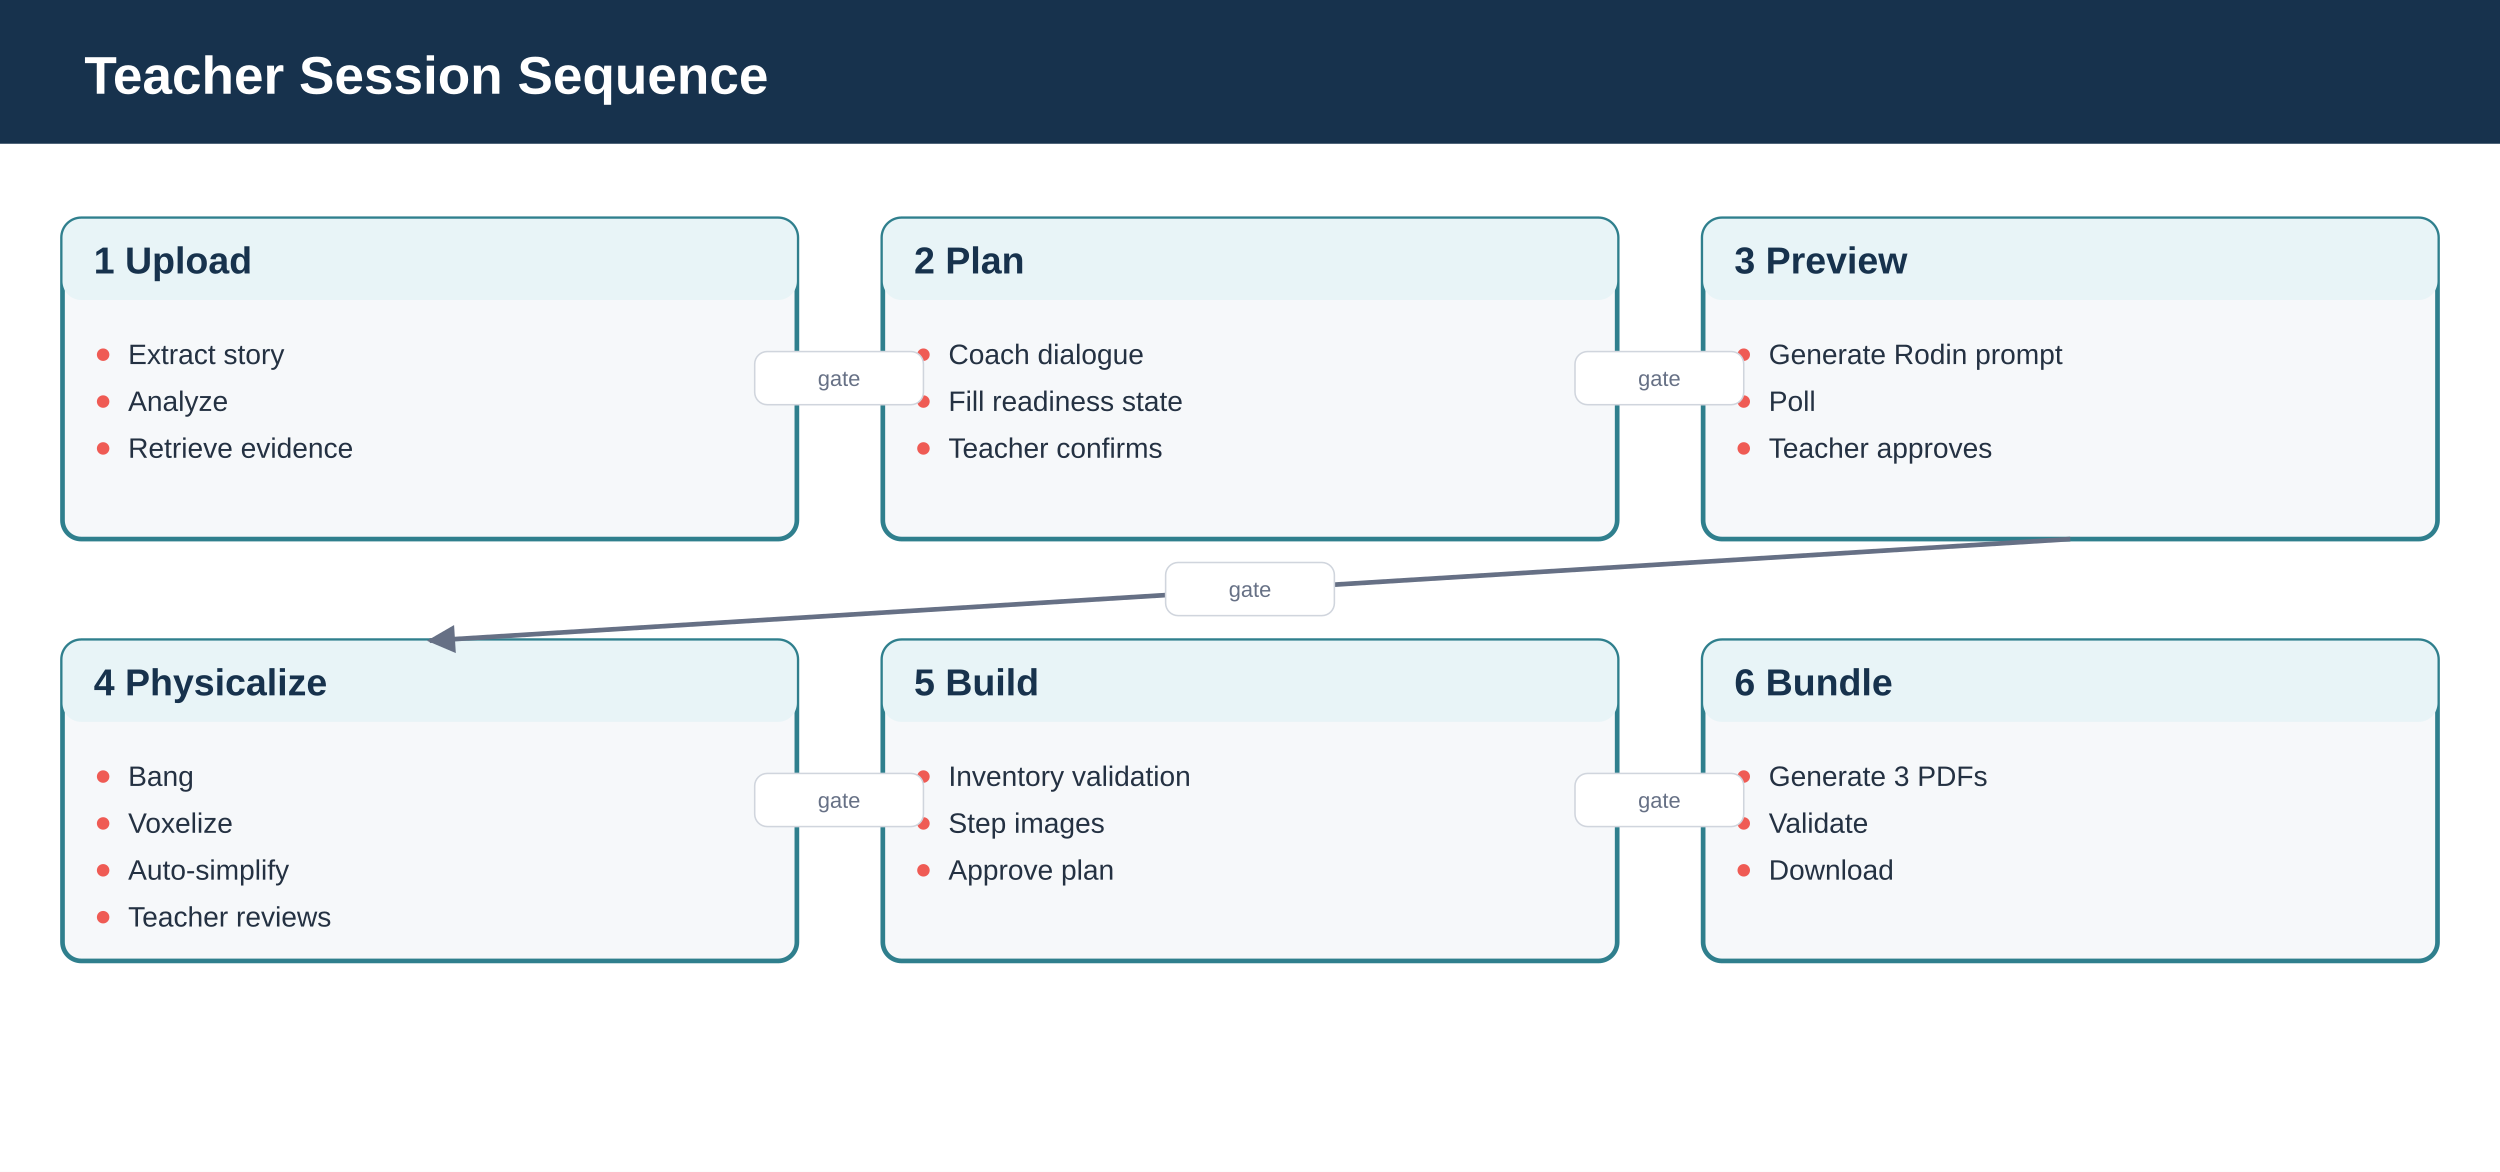
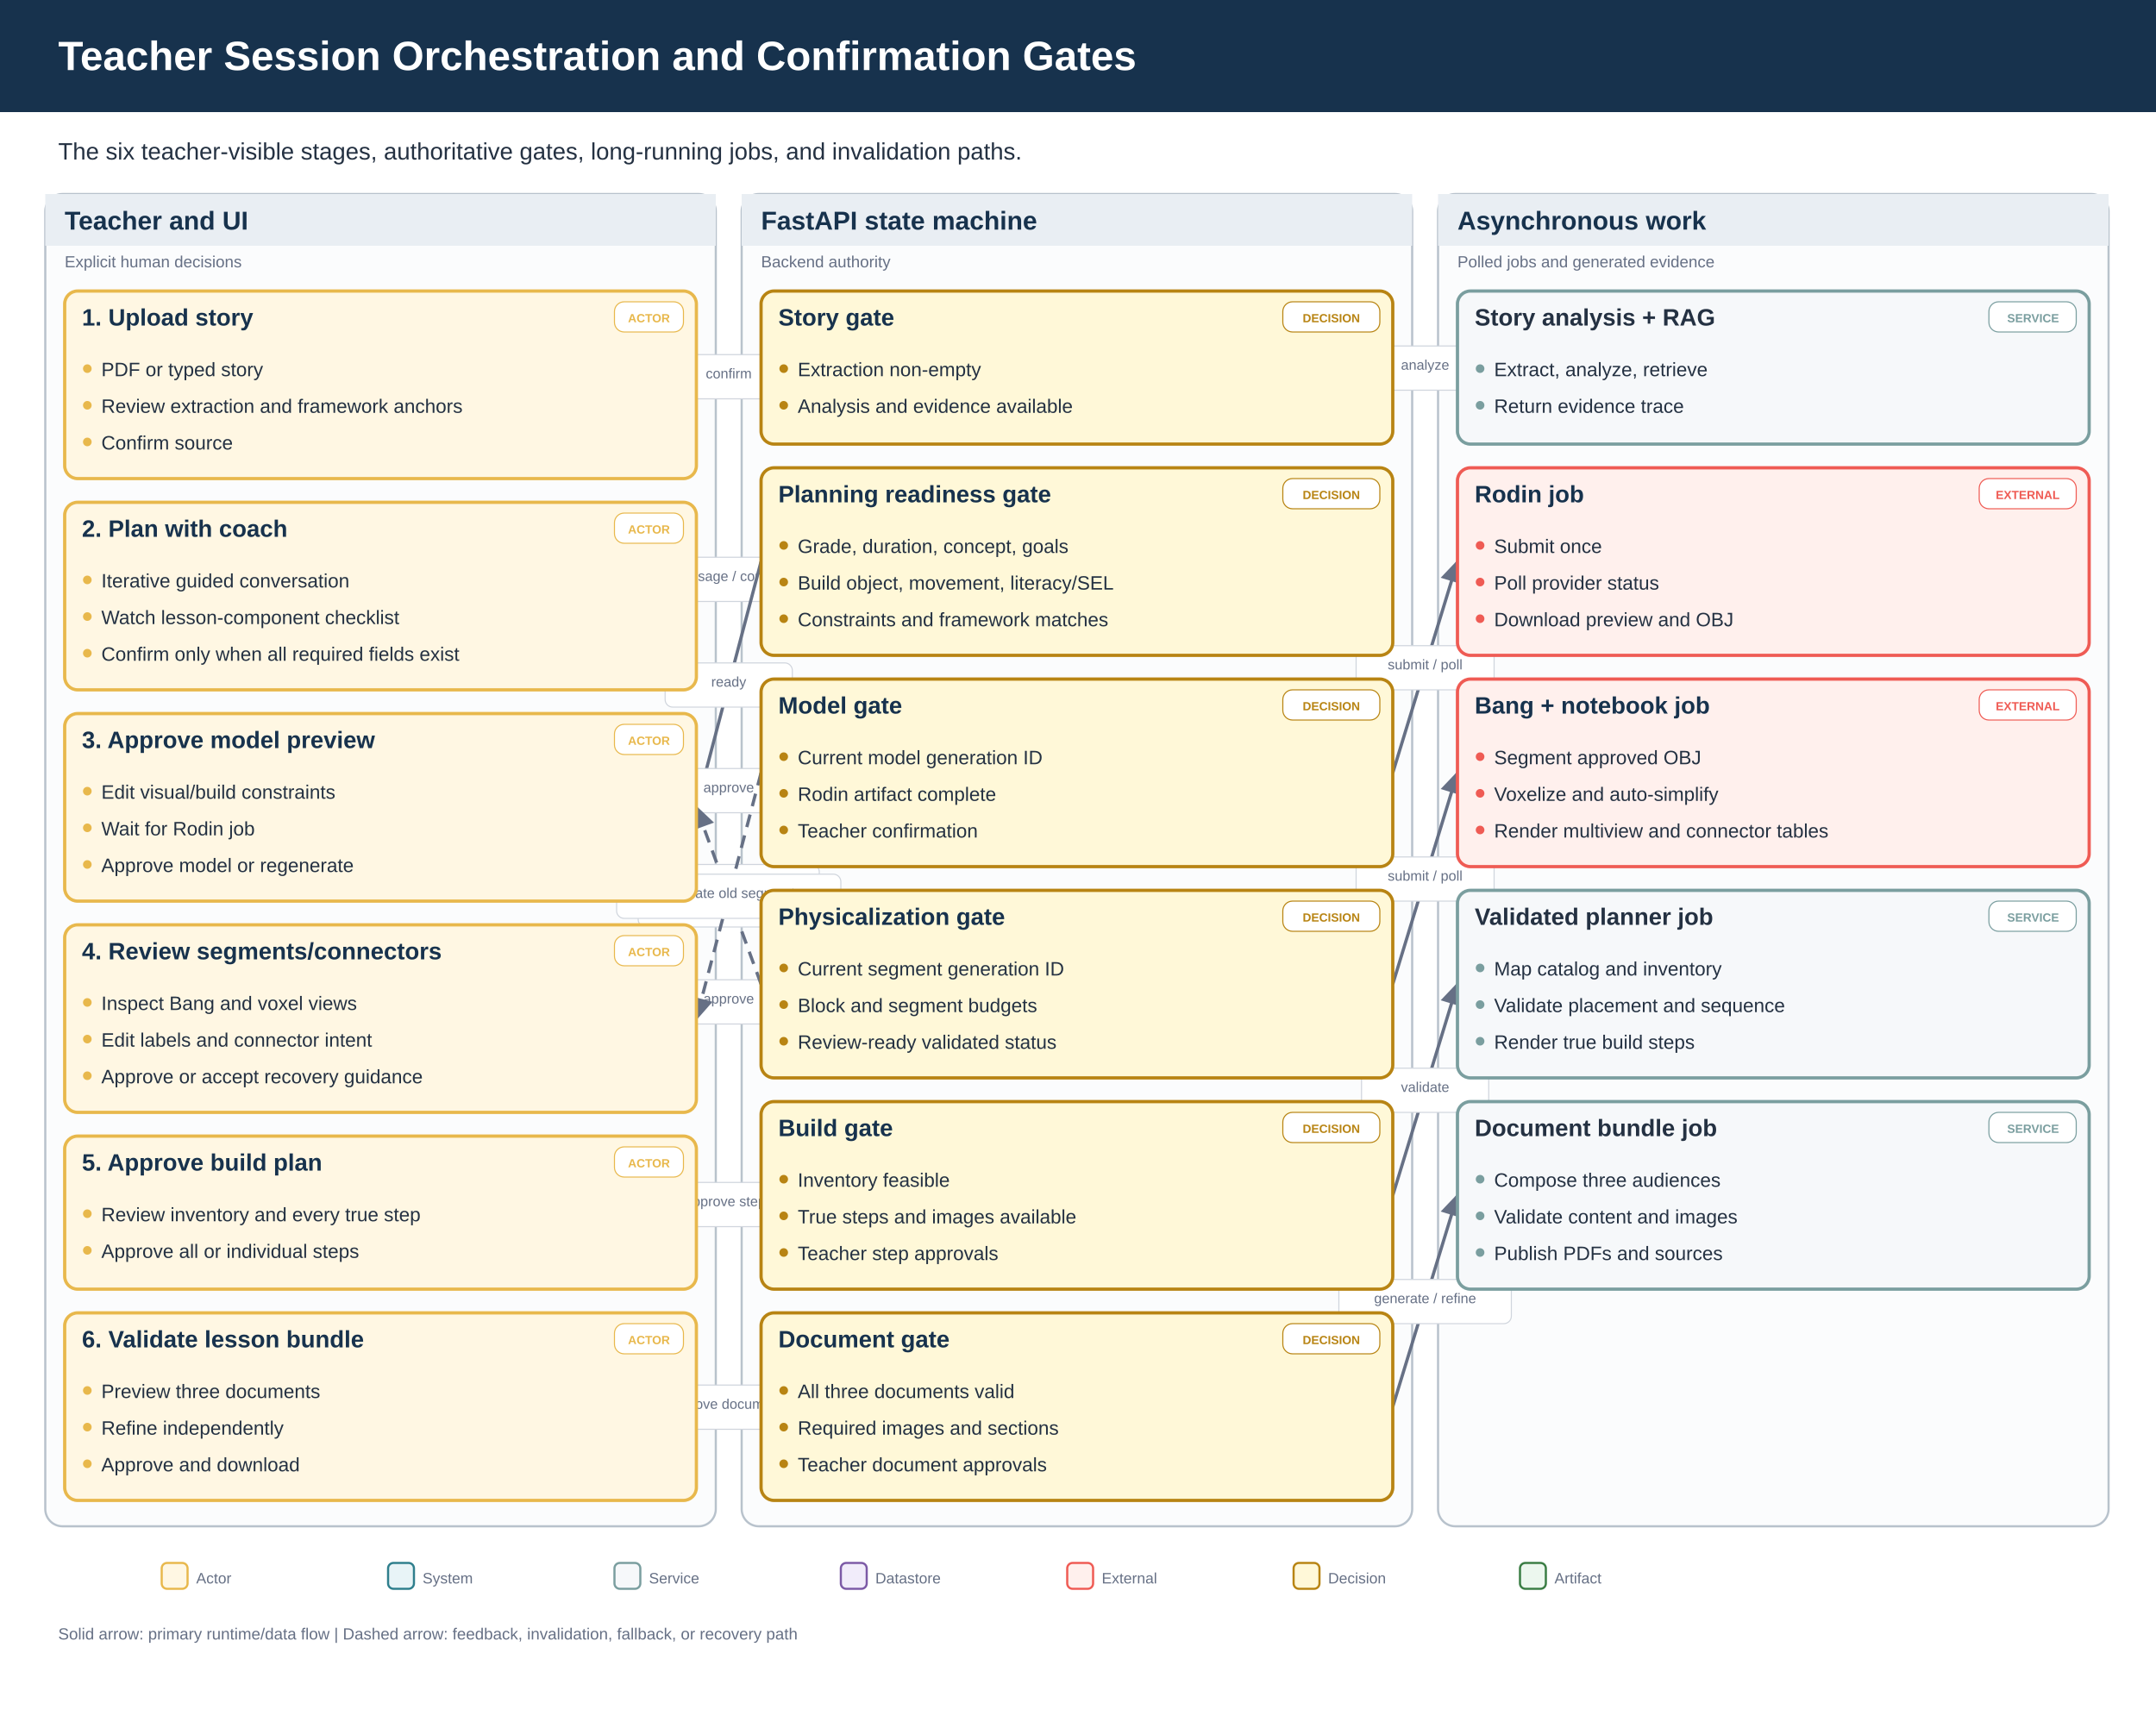
- <svg xmlns="http://www.w3.org/2000/svg" width="1600" height="750" viewBox="0 0 1600 750">
+ <svg xmlns="http://www.w3.org/2000/svg" width="2000" height="1592" viewBox="0 0 2000 1592">
  <rect width="100%" height="100%" fill="white" />
-   <rect width="1600" height="92" fill="#17324D" />
-   <text x="54" y="60" font-family="Arial" font-size="34" font-weight="700" fill="white">Teacher Session Sequence</text>
+   <rect width="2000" height="104" fill="#17324D" />
+   <text x="54" y="65" font-family="Arial" font-size="38" font-weight="700" fill="white">Teacher Session Orchestration and Confirmation Gates</text>
+   <text x="54" y="148" font-family="Arial" font-size="22" fill="#243142">The six teacher-visible stages, authoritative gates, long-running jobs, and invalidation paths.</text>
  <defs>
-     <marker id="arrow" viewBox="0 0 10 10" refX="9" refY="5" markerWidth="6" markerHeight="6" orient="auto-start-reverse">
+     <marker id="arrow" viewBox="0 0 10 10" refX="9" refY="5" markerWidth="7" markerHeight="7" orient="auto-start-reverse">
      <path d="M 0 0 L 10 5 L 0 10 z" fill="#667085" />
    </marker>
  </defs>
-   <rect x="40" y="140" width="470" height="205" rx="12" fill="#F6F8FA" stroke="#2F7F8D" stroke-width="3" />
-   <rect x="40" y="140" width="470" height="52" rx="12" fill="#E8F4F7" />
-   <text x="60" y="175" font-family="Arial" font-size="24" font-weight="700" fill="#17324D">1 Upload</text>
-   <circle cx="66" cy="227" r="4" fill="#EF5B54" />
-   <text x="82" y="233" font-family="Arial" font-size="18" fill="#243142">Extract story</text>
-   <circle cx="66" cy="257" r="4" fill="#EF5B54" />
-   <text x="82" y="263" font-family="Arial" font-size="18" fill="#243142">Analyze</text>
-   <circle cx="66" cy="287" r="4" fill="#EF5B54" />
-   <text x="82" y="293" font-family="Arial" font-size="18" fill="#243142">Retrieve evidence</text>
-   <rect x="565" y="140" width="470" height="205" rx="12" fill="#F6F8FA" stroke="#2F7F8D" stroke-width="3" />
-   <rect x="565" y="140" width="470" height="52" rx="12" fill="#E8F4F7" />
-   <text x="585" y="175" font-family="Arial" font-size="24" font-weight="700" fill="#17324D">2 Plan</text>
-   <circle cx="591" cy="227" r="4" fill="#EF5B54" />
-   <text x="607" y="233" font-family="Arial" font-size="18" fill="#243142">Coach dialogue</text>
-   <circle cx="591" cy="257" r="4" fill="#EF5B54" />
-   <text x="607" y="263" font-family="Arial" font-size="18" fill="#243142">Fill readiness state</text>
-   <circle cx="591" cy="287" r="4" fill="#EF5B54" />
-   <text x="607" y="293" font-family="Arial" font-size="18" fill="#243142">Teacher confirms</text>
-   <rect x="1090" y="140" width="470" height="205" rx="12" fill="#F6F8FA" stroke="#2F7F8D" stroke-width="3" />
-   <rect x="1090" y="140" width="470" height="52" rx="12" fill="#E8F4F7" />
-   <text x="1110" y="175" font-family="Arial" font-size="24" font-weight="700" fill="#17324D">3 Preview</text>
-   <circle cx="1116" cy="227" r="4" fill="#EF5B54" />
-   <text x="1132" y="233" font-family="Arial" font-size="18" fill="#243142">Generate Rodin prompt</text>
-   <circle cx="1116" cy="257" r="4" fill="#EF5B54" />
-   <text x="1132" y="263" font-family="Arial" font-size="18" fill="#243142">Poll</text>
-   <circle cx="1116" cy="287" r="4" fill="#EF5B54" />
-   <text x="1132" y="293" font-family="Arial" font-size="18" fill="#243142">Teacher approves</text>
-   <rect x="40" y="410" width="470" height="205" rx="12" fill="#F6F8FA" stroke="#2F7F8D" stroke-width="3" />
-   <rect x="40" y="410" width="470" height="52" rx="12" fill="#E8F4F7" />
-   <text x="60" y="445" font-family="Arial" font-size="24" font-weight="700" fill="#17324D">4 Physicalize</text>
-   <circle cx="66" cy="497" r="4" fill="#EF5B54" />
-   <text x="82" y="503" font-family="Arial" font-size="18" fill="#243142">Bang</text>
-   <circle cx="66" cy="527" r="4" fill="#EF5B54" />
-   <text x="82" y="533" font-family="Arial" font-size="18" fill="#243142">Voxelize</text>
-   <circle cx="66" cy="557" r="4" fill="#EF5B54" />
-   <text x="82" y="563" font-family="Arial" font-size="18" fill="#243142">Auto-simplify</text>
-   <circle cx="66" cy="587" r="4" fill="#EF5B54" />
-   <text x="82" y="593" font-family="Arial" font-size="18" fill="#243142">Teacher reviews</text>
-   <rect x="565" y="410" width="470" height="205" rx="12" fill="#F6F8FA" stroke="#2F7F8D" stroke-width="3" />
-   <rect x="565" y="410" width="470" height="52" rx="12" fill="#E8F4F7" />
-   <text x="585" y="445" font-family="Arial" font-size="24" font-weight="700" fill="#17324D">5 Build</text>
-   <circle cx="591" cy="497" r="4" fill="#EF5B54" />
-   <text x="607" y="503" font-family="Arial" font-size="18" fill="#243142">Inventory validation</text>
-   <circle cx="591" cy="527" r="4" fill="#EF5B54" />
-   <text x="607" y="533" font-family="Arial" font-size="18" fill="#243142">Step images</text>
-   <circle cx="591" cy="557" r="4" fill="#EF5B54" />
-   <text x="607" y="563" font-family="Arial" font-size="18" fill="#243142">Approve plan</text>
-   <rect x="1090" y="410" width="470" height="205" rx="12" fill="#F6F8FA" stroke="#2F7F8D" stroke-width="3" />
-   <rect x="1090" y="410" width="470" height="52" rx="12" fill="#E8F4F7" />
-   <text x="1110" y="445" font-family="Arial" font-size="24" font-weight="700" fill="#17324D">6 Bundle</text>
-   <circle cx="1116" cy="497" r="4" fill="#EF5B54" />
-   <text x="1132" y="503" font-family="Arial" font-size="18" fill="#243142">Generate 3 PDFs</text>
-   <circle cx="1116" cy="527" r="4" fill="#EF5B54" />
-   <text x="1132" y="533" font-family="Arial" font-size="18" fill="#243142">Validate</text>
-   <circle cx="1116" cy="557" r="4" fill="#EF5B54" />
-   <text x="1132" y="563" font-family="Arial" font-size="18" fill="#243142">Download</text>
-   <line x1="510" y1="242" x2="565" y2="242" stroke="#667085" stroke-width="3" marker-end="url(#arrow)" />
-   <rect x="483" y="225" width="108" height="34" rx="8" fill="white" stroke="#D0D5DD" />
-   <text x="537" y="247" text-anchor="middle" font-family="Arial" font-size="14" fill="#667085">gate</text>
-   <line x1="1035" y1="242" x2="1090" y2="242" stroke="#667085" stroke-width="3" marker-end="url(#arrow)" />
-   <rect x="1008" y="225" width="108" height="34" rx="8" fill="white" stroke="#D0D5DD" />
-   <text x="1062" y="247" text-anchor="middle" font-family="Arial" font-size="14" fill="#667085">gate</text>
-   <line x1="1325" y1="345" x2="275" y2="410" stroke="#667085" stroke-width="3" marker-end="url(#arrow)" />
-   <rect x="746" y="360" width="108" height="34" rx="8" fill="white" stroke="#D0D5DD" />
-   <text x="800" y="382" text-anchor="middle" font-family="Arial" font-size="14" fill="#667085">gate</text>
-   <line x1="510" y1="512" x2="565" y2="512" stroke="#667085" stroke-width="3" marker-end="url(#arrow)" />
-   <rect x="483" y="495" width="108" height="34" rx="8" fill="white" stroke="#D0D5DD" />
-   <text x="537" y="517" text-anchor="middle" font-family="Arial" font-size="14" fill="#667085">gate</text>
-   <line x1="1035" y1="512" x2="1090" y2="512" stroke="#667085" stroke-width="3" marker-end="url(#arrow)" />
-   <rect x="1008" y="495" width="108" height="34" rx="8" fill="white" stroke="#D0D5DD" />
-   <text x="1062" y="517" text-anchor="middle" font-family="Arial" font-size="14" fill="#667085">gate</text>
+   <rect x="42" y="180" width="622" height="1236" rx="16" fill="#FBFCFD" stroke="#B8C2CC" stroke-width="2" />
+   <rect x="42" y="180" width="622" height="48" fill="#E9EEF3" />
+   <text x="60" y="213" font-family="Arial" font-size="24" font-weight="700" fill="#17324D">Teacher and UI</text>
+   <text x="60" y="248" font-family="Arial" font-size="15" fill="#667085">Explicit human decisions</text>
+   <rect x="688" y="180" width="622" height="1236" rx="16" fill="#FBFCFD" stroke="#B8C2CC" stroke-width="2" />
+   <rect x="688" y="180" width="622" height="48" fill="#E9EEF3" />
+   <text x="706" y="213" font-family="Arial" font-size="24" font-weight="700" fill="#17324D">FastAPI state machine</text>
+   <text x="706" y="248" font-family="Arial" font-size="15" fill="#667085">Backend authority</text>
+   <rect x="1334" y="180" width="622" height="1236" rx="16" fill="#FBFCFD" stroke="#B8C2CC" stroke-width="2" />
+   <rect x="1334" y="180" width="622" height="48" fill="#E9EEF3" />
+   <text x="1352" y="213" font-family="Arial" font-size="24" font-weight="700" fill="#17324D">Asynchronous work</text>
+   <text x="1352" y="248" font-family="Arial" font-size="15" fill="#667085">Polled jobs and generated evidence</text>
+   <line x1="646" y1="357" x2="706" y2="341" stroke="#667085" stroke-width="3" marker-end="url(#arrow)" />
+   <rect x="617" y="329" width="118" height="41" rx="7" fill="white" stroke="#D0D5DD" />
+   <text x="676" y="351" text-anchor="middle" font-family="Arial" font-size="13" fill="#667085">confirm</text>
+   <line x1="1292" y1="341" x2="1352" y2="341" stroke="#667085" stroke-width="3" marker-end="url(#arrow)" />
+   <rect x="1263" y="321" width="118" height="41" rx="7" fill="white" stroke="#D0D5DD" />
+   <text x="1322" y="343" text-anchor="middle" font-family="Arial" font-size="13" fill="#667085">analyze</text>
+   <line x1="646" y1="553" x2="706" y2="521" stroke="#667085" stroke-width="3" marker-end="url(#arrow)" />
+   <rect x="596" y="517" width="160" height="41" rx="7" fill="white" stroke="#D0D5DD" />
+   <text x="676" y="539" text-anchor="middle" font-family="Arial" font-size="13" fill="#667085">message / confirm</text>
+   <line x1="706" y1="521" x2="646" y2="749" stroke="#667085" stroke-width="3" marker-end="url(#arrow)" />
+   <rect x="617" y="615" width="118" height="41" rx="7" fill="white" stroke="#D0D5DD" />
+   <text x="676" y="637" text-anchor="middle" font-family="Arial" font-size="13" fill="#667085">ready</text>
+   <line x1="646" y1="749" x2="706" y2="717" stroke="#667085" stroke-width="3" marker-end="url(#arrow)" />
+   <rect x="617" y="713" width="118" height="41" rx="7" fill="white" stroke="#D0D5DD" />
+   <text x="676" y="735" text-anchor="middle" font-family="Arial" font-size="13" fill="#667085">approve</text>
+   <line x1="1292" y1="717" x2="1352" y2="521" stroke="#667085" stroke-width="3" marker-end="url(#arrow)" />
+   <rect x="1258" y="599" width="128" height="41" rx="7" fill="white" stroke="#D0D5DD" />
+   <text x="1322" y="621" text-anchor="middle" font-family="Arial" font-size="13" fill="#667085">submit / poll</text>
+   <line x1="646" y1="945" x2="706" y2="913" stroke="#667085" stroke-width="3" marker-end="url(#arrow)" />
+   <rect x="617" y="909" width="118" height="41" rx="7" fill="white" stroke="#D0D5DD" />
+   <text x="676" y="931" text-anchor="middle" font-family="Arial" font-size="13" fill="#667085">approve</text>
+   <line x1="1292" y1="913" x2="1352" y2="717" stroke="#667085" stroke-width="3" marker-end="url(#arrow)" />
+   <rect x="1258" y="795" width="128" height="41" rx="7" fill="white" stroke="#D0D5DD" />
+   <text x="1322" y="817" text-anchor="middle" font-family="Arial" font-size="13" fill="#667085">submit / poll</text>
+   <line x1="646" y1="1125" x2="706" y2="1109" stroke="#667085" stroke-width="3" marker-end="url(#arrow)" />
+   <rect x="612" y="1097" width="128" height="41" rx="7" fill="white" stroke="#D0D5DD" />
+   <text x="676" y="1119" text-anchor="middle" font-family="Arial" font-size="13" fill="#667085">approve steps</text>
+   <line x1="1292" y1="1109" x2="1352" y2="913" stroke="#667085" stroke-width="3" marker-end="url(#arrow)" />
+   <rect x="1263" y="991" width="118" height="41" rx="7" fill="white" stroke="#D0D5DD" />
+   <text x="1322" y="1013" text-anchor="middle" font-family="Arial" font-size="13" fill="#667085">validate</text>
+   <line x1="646" y1="1305" x2="706" y2="1305" stroke="#667085" stroke-width="3" marker-end="url(#arrow)" />
+   <rect x="596" y="1285" width="160" height="41" rx="7" fill="white" stroke="#D0D5DD" />
+   <text x="676" y="1307" text-anchor="middle" font-family="Arial" font-size="13" fill="#667085">approve documents</text>
+   <line x1="1292" y1="1305" x2="1352" y2="1109" stroke="#667085" stroke-width="3" marker-end="url(#arrow)" />
+   <rect x="1242" y="1187" width="160" height="41" rx="7" fill="white" stroke="#D0D5DD" />
+   <text x="1322" y="1209" text-anchor="middle" font-family="Arial" font-size="13" fill="#667085">generate / refine</text>
+   <line x1="706" y1="913" x2="646" y2="749" stroke="#667085" stroke-width="3" stroke-dasharray="12 8" marker-end="url(#arrow)" />
+   <rect x="592" y="802" width="168" height="58" rx="7" fill="white" stroke="#D0D5DD" />
+   <text x="676" y="824" text-anchor="middle" font-family="Arial" font-size="13" fill="#667085">model regeneration</text>
+   <text x="676" y="841" text-anchor="middle" font-family="Arial" font-size="13" fill="#667085">required</text>
+   <line x1="706" y1="717" x2="646" y2="945" stroke="#667085" stroke-width="3" stroke-dasharray="12 8" marker-end="url(#arrow)" />
+   <rect x="572" y="811" width="208" height="41" rx="7" fill="white" stroke="#D0D5DD" />
+   <text x="676" y="833" text-anchor="middle" font-family="Arial" font-size="13" fill="#667085">invalidate old segments</text>
+   <rect x="60" y="270" width="586" height="174" rx="12" fill="#FFF7E3" stroke="#E8B84C" stroke-width="3" />
+   <text x="76" y="302" font-family="Arial" font-size="22" font-weight="700" fill="#17324D">1. Upload story</text>
+   <rect x="570" y="280" width="64" height="28" rx="9" fill="white" stroke="#E8B84C" />
+   <text x="602" y="299" text-anchor="middle" font-family="Arial" font-size="11" font-weight="700" fill="#E8B84C">ACTOR</text>
+   <circle cx="81" cy="342" r="4" fill="#E8B84C" />
+   <text x="94" y="349" font-family="Arial" font-size="18" fill="#243142">PDF or typed story</text>
+   <circle cx="81" cy="376" r="4" fill="#E8B84C" />
+   <text x="94" y="383" font-family="Arial" font-size="18" fill="#243142">Review extraction and framework anchors</text>
+   <circle cx="81" cy="410" r="4" fill="#E8B84C" />
+   <text x="94" y="417" font-family="Arial" font-size="18" fill="#243142">Confirm source</text>
+   <rect x="60" y="466" width="586" height="174" rx="12" fill="#FFF7E3" stroke="#E8B84C" stroke-width="3" />
+   <text x="76" y="498" font-family="Arial" font-size="22" font-weight="700" fill="#17324D">2. Plan with coach</text>
+   <rect x="570" y="476" width="64" height="28" rx="9" fill="white" stroke="#E8B84C" />
+   <text x="602" y="495" text-anchor="middle" font-family="Arial" font-size="11" font-weight="700" fill="#E8B84C">ACTOR</text>
+   <circle cx="81" cy="538" r="4" fill="#E8B84C" />
+   <text x="94" y="545" font-family="Arial" font-size="18" fill="#243142">Iterative guided conversation</text>
+   <circle cx="81" cy="572" r="4" fill="#E8B84C" />
+   <text x="94" y="579" font-family="Arial" font-size="18" fill="#243142">Watch lesson-component checklist</text>
+   <circle cx="81" cy="606" r="4" fill="#E8B84C" />
+   <text x="94" y="613" font-family="Arial" font-size="18" fill="#243142">Confirm only when all required fields exist</text>
+   <rect x="60" y="662" width="586" height="174" rx="12" fill="#FFF7E3" stroke="#E8B84C" stroke-width="3" />
+   <text x="76" y="694" font-family="Arial" font-size="22" font-weight="700" fill="#17324D">3. Approve model preview</text>
+   <rect x="570" y="672" width="64" height="28" rx="9" fill="white" stroke="#E8B84C" />
+   <text x="602" y="691" text-anchor="middle" font-family="Arial" font-size="11" font-weight="700" fill="#E8B84C">ACTOR</text>
+   <circle cx="81" cy="734" r="4" fill="#E8B84C" />
+   <text x="94" y="741" font-family="Arial" font-size="18" fill="#243142">Edit visual/build constraints</text>
+   <circle cx="81" cy="768" r="4" fill="#E8B84C" />
+   <text x="94" y="775" font-family="Arial" font-size="18" fill="#243142">Wait for Rodin job</text>
+   <circle cx="81" cy="802" r="4" fill="#E8B84C" />
+   <text x="94" y="809" font-family="Arial" font-size="18" fill="#243142">Approve model or regenerate</text>
+   <rect x="60" y="858" width="586" height="174" rx="12" fill="#FFF7E3" stroke="#E8B84C" stroke-width="3" />
+   <text x="76" y="890" font-family="Arial" font-size="22" font-weight="700" fill="#17324D">4. Review segments/connectors</text>
+   <rect x="570" y="868" width="64" height="28" rx="9" fill="white" stroke="#E8B84C" />
+   <text x="602" y="887" text-anchor="middle" font-family="Arial" font-size="11" font-weight="700" fill="#E8B84C">ACTOR</text>
+   <circle cx="81" cy="930" r="4" fill="#E8B84C" />
+   <text x="94" y="937" font-family="Arial" font-size="18" fill="#243142">Inspect Bang and voxel views</text>
+   <circle cx="81" cy="964" r="4" fill="#E8B84C" />
+   <text x="94" y="971" font-family="Arial" font-size="18" fill="#243142">Edit labels and connector intent</text>
+   <circle cx="81" cy="998" r="4" fill="#E8B84C" />
+   <text x="94" y="1005" font-family="Arial" font-size="18" fill="#243142">Approve or accept recovery guidance</text>
+   <rect x="60" y="1054" width="586" height="142" rx="12" fill="#FFF7E3" stroke="#E8B84C" stroke-width="3" />
+   <text x="76" y="1086" font-family="Arial" font-size="22" font-weight="700" fill="#17324D">5. Approve build plan</text>
+   <rect x="570" y="1064" width="64" height="28" rx="9" fill="white" stroke="#E8B84C" />
+   <text x="602" y="1083" text-anchor="middle" font-family="Arial" font-size="11" font-weight="700" fill="#E8B84C">ACTOR</text>
+   <circle cx="81" cy="1126" r="4" fill="#E8B84C" />
+   <text x="94" y="1133" font-family="Arial" font-size="18" fill="#243142">Review inventory and every true step</text>
+   <circle cx="81" cy="1160" r="4" fill="#E8B84C" />
+   <text x="94" y="1167" font-family="Arial" font-size="18" fill="#243142">Approve all or individual steps</text>
+   <rect x="60" y="1218" width="586" height="174" rx="12" fill="#FFF7E3" stroke="#E8B84C" stroke-width="3" />
+   <text x="76" y="1250" font-family="Arial" font-size="22" font-weight="700" fill="#17324D">6. Validate lesson bundle</text>
+   <rect x="570" y="1228" width="64" height="28" rx="9" fill="white" stroke="#E8B84C" />
+   <text x="602" y="1247" text-anchor="middle" font-family="Arial" font-size="11" font-weight="700" fill="#E8B84C">ACTOR</text>
+   <circle cx="81" cy="1290" r="4" fill="#E8B84C" />
+   <text x="94" y="1297" font-family="Arial" font-size="18" fill="#243142">Preview three documents</text>
+   <circle cx="81" cy="1324" r="4" fill="#E8B84C" />
+   <text x="94" y="1331" font-family="Arial" font-size="18" fill="#243142">Refine independently</text>
+   <circle cx="81" cy="1358" r="4" fill="#E8B84C" />
+   <text x="94" y="1365" font-family="Arial" font-size="18" fill="#243142">Approve and download</text>
+   <rect x="706" y="270" width="586" height="142" rx="12" fill="#FFF8D8" stroke="#B88413" stroke-width="3" />
+   <text x="722" y="302" font-family="Arial" font-size="22" font-weight="700" fill="#17324D">Story gate</text>
+   <rect x="1190" y="280" width="90" height="28" rx="9" fill="white" stroke="#B88413" />
+   <text x="1235" y="299" text-anchor="middle" font-family="Arial" font-size="11" font-weight="700" fill="#B88413">DECISION</text>
+   <circle cx="727" cy="342" r="4" fill="#B88413" />
+   <text x="740" y="349" font-family="Arial" font-size="18" fill="#243142">Extraction non-empty</text>
+   <circle cx="727" cy="376" r="4" fill="#B88413" />
+   <text x="740" y="383" font-family="Arial" font-size="18" fill="#243142">Analysis and evidence available</text>
+   <rect x="706" y="434" width="586" height="174" rx="12" fill="#FFF8D8" stroke="#B88413" stroke-width="3" />
+   <text x="722" y="466" font-family="Arial" font-size="22" font-weight="700" fill="#17324D">Planning readiness gate</text>
+   <rect x="1190" y="444" width="90" height="28" rx="9" fill="white" stroke="#B88413" />
+   <text x="1235" y="463" text-anchor="middle" font-family="Arial" font-size="11" font-weight="700" fill="#B88413">DECISION</text>
+   <circle cx="727" cy="506" r="4" fill="#B88413" />
+   <text x="740" y="513" font-family="Arial" font-size="18" fill="#243142">Grade, duration, concept, goals</text>
+   <circle cx="727" cy="540" r="4" fill="#B88413" />
+   <text x="740" y="547" font-family="Arial" font-size="18" fill="#243142">Build object, movement, literacy/SEL</text>
+   <circle cx="727" cy="574" r="4" fill="#B88413" />
+   <text x="740" y="581" font-family="Arial" font-size="18" fill="#243142">Constraints and framework matches</text>
+   <rect x="706" y="630" width="586" height="174" rx="12" fill="#FFF8D8" stroke="#B88413" stroke-width="3" />
+   <text x="722" y="662" font-family="Arial" font-size="22" font-weight="700" fill="#17324D">Model gate</text>
+   <rect x="1190" y="640" width="90" height="28" rx="9" fill="white" stroke="#B88413" />
+   <text x="1235" y="659" text-anchor="middle" font-family="Arial" font-size="11" font-weight="700" fill="#B88413">DECISION</text>
+   <circle cx="727" cy="702" r="4" fill="#B88413" />
+   <text x="740" y="709" font-family="Arial" font-size="18" fill="#243142">Current model generation ID</text>
+   <circle cx="727" cy="736" r="4" fill="#B88413" />
+   <text x="740" y="743" font-family="Arial" font-size="18" fill="#243142">Rodin artifact complete</text>
+   <circle cx="727" cy="770" r="4" fill="#B88413" />
+   <text x="740" y="777" font-family="Arial" font-size="18" fill="#243142">Teacher confirmation</text>
+   <rect x="706" y="826" width="586" height="174" rx="12" fill="#FFF8D8" stroke="#B88413" stroke-width="3" />
+   <text x="722" y="858" font-family="Arial" font-size="22" font-weight="700" fill="#17324D">Physicalization gate</text>
+   <rect x="1190" y="836" width="90" height="28" rx="9" fill="white" stroke="#B88413" />
+   <text x="1235" y="855" text-anchor="middle" font-family="Arial" font-size="11" font-weight="700" fill="#B88413">DECISION</text>
+   <circle cx="727" cy="898" r="4" fill="#B88413" />
+   <text x="740" y="905" font-family="Arial" font-size="18" fill="#243142">Current segment generation ID</text>
+   <circle cx="727" cy="932" r="4" fill="#B88413" />
+   <text x="740" y="939" font-family="Arial" font-size="18" fill="#243142">Block and segment budgets</text>
+   <circle cx="727" cy="966" r="4" fill="#B88413" />
+   <text x="740" y="973" font-family="Arial" font-size="18" fill="#243142">Review-ready validated status</text>
+   <rect x="706" y="1022" width="586" height="174" rx="12" fill="#FFF8D8" stroke="#B88413" stroke-width="3" />
+   <text x="722" y="1054" font-family="Arial" font-size="22" font-weight="700" fill="#17324D">Build gate</text>
+   <rect x="1190" y="1032" width="90" height="28" rx="9" fill="white" stroke="#B88413" />
+   <text x="1235" y="1051" text-anchor="middle" font-family="Arial" font-size="11" font-weight="700" fill="#B88413">DECISION</text>
+   <circle cx="727" cy="1094" r="4" fill="#B88413" />
+   <text x="740" y="1101" font-family="Arial" font-size="18" fill="#243142">Inventory feasible</text>
+   <circle cx="727" cy="1128" r="4" fill="#B88413" />
+   <text x="740" y="1135" font-family="Arial" font-size="18" fill="#243142">True steps and images available</text>
+   <circle cx="727" cy="1162" r="4" fill="#B88413" />
+   <text x="740" y="1169" font-family="Arial" font-size="18" fill="#243142">Teacher step approvals</text>
+   <rect x="706" y="1218" width="586" height="174" rx="12" fill="#FFF8D8" stroke="#B88413" stroke-width="3" />
+   <text x="722" y="1250" font-family="Arial" font-size="22" font-weight="700" fill="#17324D">Document gate</text>
+   <rect x="1190" y="1228" width="90" height="28" rx="9" fill="white" stroke="#B88413" />
+   <text x="1235" y="1247" text-anchor="middle" font-family="Arial" font-size="11" font-weight="700" fill="#B88413">DECISION</text>
+   <circle cx="727" cy="1290" r="4" fill="#B88413" />
+   <text x="740" y="1297" font-family="Arial" font-size="18" fill="#243142">All three documents valid</text>
+   <circle cx="727" cy="1324" r="4" fill="#B88413" />
+   <text x="740" y="1331" font-family="Arial" font-size="18" fill="#243142">Required images and sections</text>
+   <circle cx="727" cy="1358" r="4" fill="#B88413" />
+   <text x="740" y="1365" font-family="Arial" font-size="18" fill="#243142">Teacher document approvals</text>
+   <rect x="1352" y="270" width="586" height="142" rx="12" fill="#F6F8FA" stroke="#7A9E9F" stroke-width="3" />
+   <text x="1368" y="302" font-family="Arial" font-size="22" font-weight="700" fill="#243142">Story analysis + RAG</text>
+   <rect x="1845" y="280" width="81" height="28" rx="9" fill="white" stroke="#7A9E9F" />
+   <text x="1886" y="299" text-anchor="middle" font-family="Arial" font-size="11" font-weight="700" fill="#7A9E9F">SERVICE</text>
+   <circle cx="1373" cy="342" r="4" fill="#7A9E9F" />
+   <text x="1386" y="349" font-family="Arial" font-size="18" fill="#243142">Extract, analyze, retrieve</text>
+   <circle cx="1373" cy="376" r="4" fill="#7A9E9F" />
+   <text x="1386" y="383" font-family="Arial" font-size="18" fill="#243142">Return evidence trace</text>
+   <rect x="1352" y="434" width="586" height="174" rx="12" fill="#FFF0ED" stroke="#EF5B54" stroke-width="3" />
+   <text x="1368" y="466" font-family="Arial" font-size="22" font-weight="700" fill="#17324D">Rodin job</text>
+   <rect x="1836" y="444" width="90" height="28" rx="9" fill="white" stroke="#EF5B54" />
+   <text x="1881" y="463" text-anchor="middle" font-family="Arial" font-size="11" font-weight="700" fill="#EF5B54">EXTERNAL</text>
+   <circle cx="1373" cy="506" r="4" fill="#EF5B54" />
+   <text x="1386" y="513" font-family="Arial" font-size="18" fill="#243142">Submit once</text>
+   <circle cx="1373" cy="540" r="4" fill="#EF5B54" />
+   <text x="1386" y="547" font-family="Arial" font-size="18" fill="#243142">Poll provider status</text>
+   <circle cx="1373" cy="574" r="4" fill="#EF5B54" />
+   <text x="1386" y="581" font-family="Arial" font-size="18" fill="#243142">Download preview and OBJ</text>
+   <rect x="1352" y="630" width="586" height="174" rx="12" fill="#FFF0ED" stroke="#EF5B54" stroke-width="3" />
+   <text x="1368" y="662" font-family="Arial" font-size="22" font-weight="700" fill="#17324D">Bang + notebook job</text>
+   <rect x="1836" y="640" width="90" height="28" rx="9" fill="white" stroke="#EF5B54" />
+   <text x="1881" y="659" text-anchor="middle" font-family="Arial" font-size="11" font-weight="700" fill="#EF5B54">EXTERNAL</text>
+   <circle cx="1373" cy="702" r="4" fill="#EF5B54" />
+   <text x="1386" y="709" font-family="Arial" font-size="18" fill="#243142">Segment approved OBJ</text>
+   <circle cx="1373" cy="736" r="4" fill="#EF5B54" />
+   <text x="1386" y="743" font-family="Arial" font-size="18" fill="#243142">Voxelize and auto-simplify</text>
+   <circle cx="1373" cy="770" r="4" fill="#EF5B54" />
+   <text x="1386" y="777" font-family="Arial" font-size="18" fill="#243142">Render multiview and connector tables</text>
+   <rect x="1352" y="826" width="586" height="174" rx="12" fill="#F6F8FA" stroke="#7A9E9F" stroke-width="3" />
+   <text x="1368" y="858" font-family="Arial" font-size="22" font-weight="700" fill="#243142">Validated planner job</text>
+   <rect x="1845" y="836" width="81" height="28" rx="9" fill="white" stroke="#7A9E9F" />
+   <text x="1886" y="855" text-anchor="middle" font-family="Arial" font-size="11" font-weight="700" fill="#7A9E9F">SERVICE</text>
+   <circle cx="1373" cy="898" r="4" fill="#7A9E9F" />
+   <text x="1386" y="905" font-family="Arial" font-size="18" fill="#243142">Map catalog and inventory</text>
+   <circle cx="1373" cy="932" r="4" fill="#7A9E9F" />
+   <text x="1386" y="939" font-family="Arial" font-size="18" fill="#243142">Validate placement and sequence</text>
+   <circle cx="1373" cy="966" r="4" fill="#7A9E9F" />
+   <text x="1386" y="973" font-family="Arial" font-size="18" fill="#243142">Render true build steps</text>
+   <rect x="1352" y="1022" width="586" height="174" rx="12" fill="#F6F8FA" stroke="#7A9E9F" stroke-width="3" />
+   <text x="1368" y="1054" font-family="Arial" font-size="22" font-weight="700" fill="#243142">Document bundle job</text>
+   <rect x="1845" y="1032" width="81" height="28" rx="9" fill="white" stroke="#7A9E9F" />
+   <text x="1886" y="1051" text-anchor="middle" font-family="Arial" font-size="11" font-weight="700" fill="#7A9E9F">SERVICE</text>
+   <circle cx="1373" cy="1094" r="4" fill="#7A9E9F" />
+   <text x="1386" y="1101" font-family="Arial" font-size="18" fill="#243142">Compose three audiences</text>
+   <circle cx="1373" cy="1128" r="4" fill="#7A9E9F" />
+   <text x="1386" y="1135" font-family="Arial" font-size="18" fill="#243142">Validate content and images</text>
+   <circle cx="1373" cy="1162" r="4" fill="#7A9E9F" />
+   <text x="1386" y="1169" font-family="Arial" font-size="18" fill="#243142">Publish PDFs and sources</text>
+   <rect x="150" y="1450" width="24" height="24" rx="5" fill="#FFF7E3" stroke="#E8B84C" stroke-width="2" />
+   <text x="182" y="1469" font-family="Arial" font-size="14" fill="#667085">Actor</text>
+   <rect x="360" y="1450" width="24" height="24" rx="5" fill="#E8F4F7" stroke="#2F7F8D" stroke-width="2" />
+   <text x="392" y="1469" font-family="Arial" font-size="14" fill="#667085">System</text>
+   <rect x="570" y="1450" width="24" height="24" rx="5" fill="#F6F8FA" stroke="#7A9E9F" stroke-width="2" />
+   <text x="602" y="1469" font-family="Arial" font-size="14" fill="#667085">Service</text>
+   <rect x="780" y="1450" width="24" height="24" rx="5" fill="#F1ECFA" stroke="#7C5AA6" stroke-width="2" />
+   <text x="812" y="1469" font-family="Arial" font-size="14" fill="#667085">Datastore</text>
+   <rect x="990" y="1450" width="24" height="24" rx="5" fill="#FFF0ED" stroke="#EF5B54" stroke-width="2" />
+   <text x="1022" y="1469" font-family="Arial" font-size="14" fill="#667085">External</text>
+   <rect x="1200" y="1450" width="24" height="24" rx="5" fill="#FFF8D8" stroke="#B88413" stroke-width="2" />
+   <text x="1232" y="1469" font-family="Arial" font-size="14" fill="#667085">Decision</text>
+   <rect x="1410" y="1450" width="24" height="24" rx="5" fill="#ECF7EE" stroke="#3A7D44" stroke-width="2" />
+   <text x="1442" y="1469" font-family="Arial" font-size="14" fill="#667085">Artifact</text>
+   <text x="54" y="1521" font-family="Arial" font-size="15" fill="#667085">Solid arrow: primary runtime/data flow | Dashed arrow: feedback, invalidation, fallback, or recovery path</text>
</svg>
